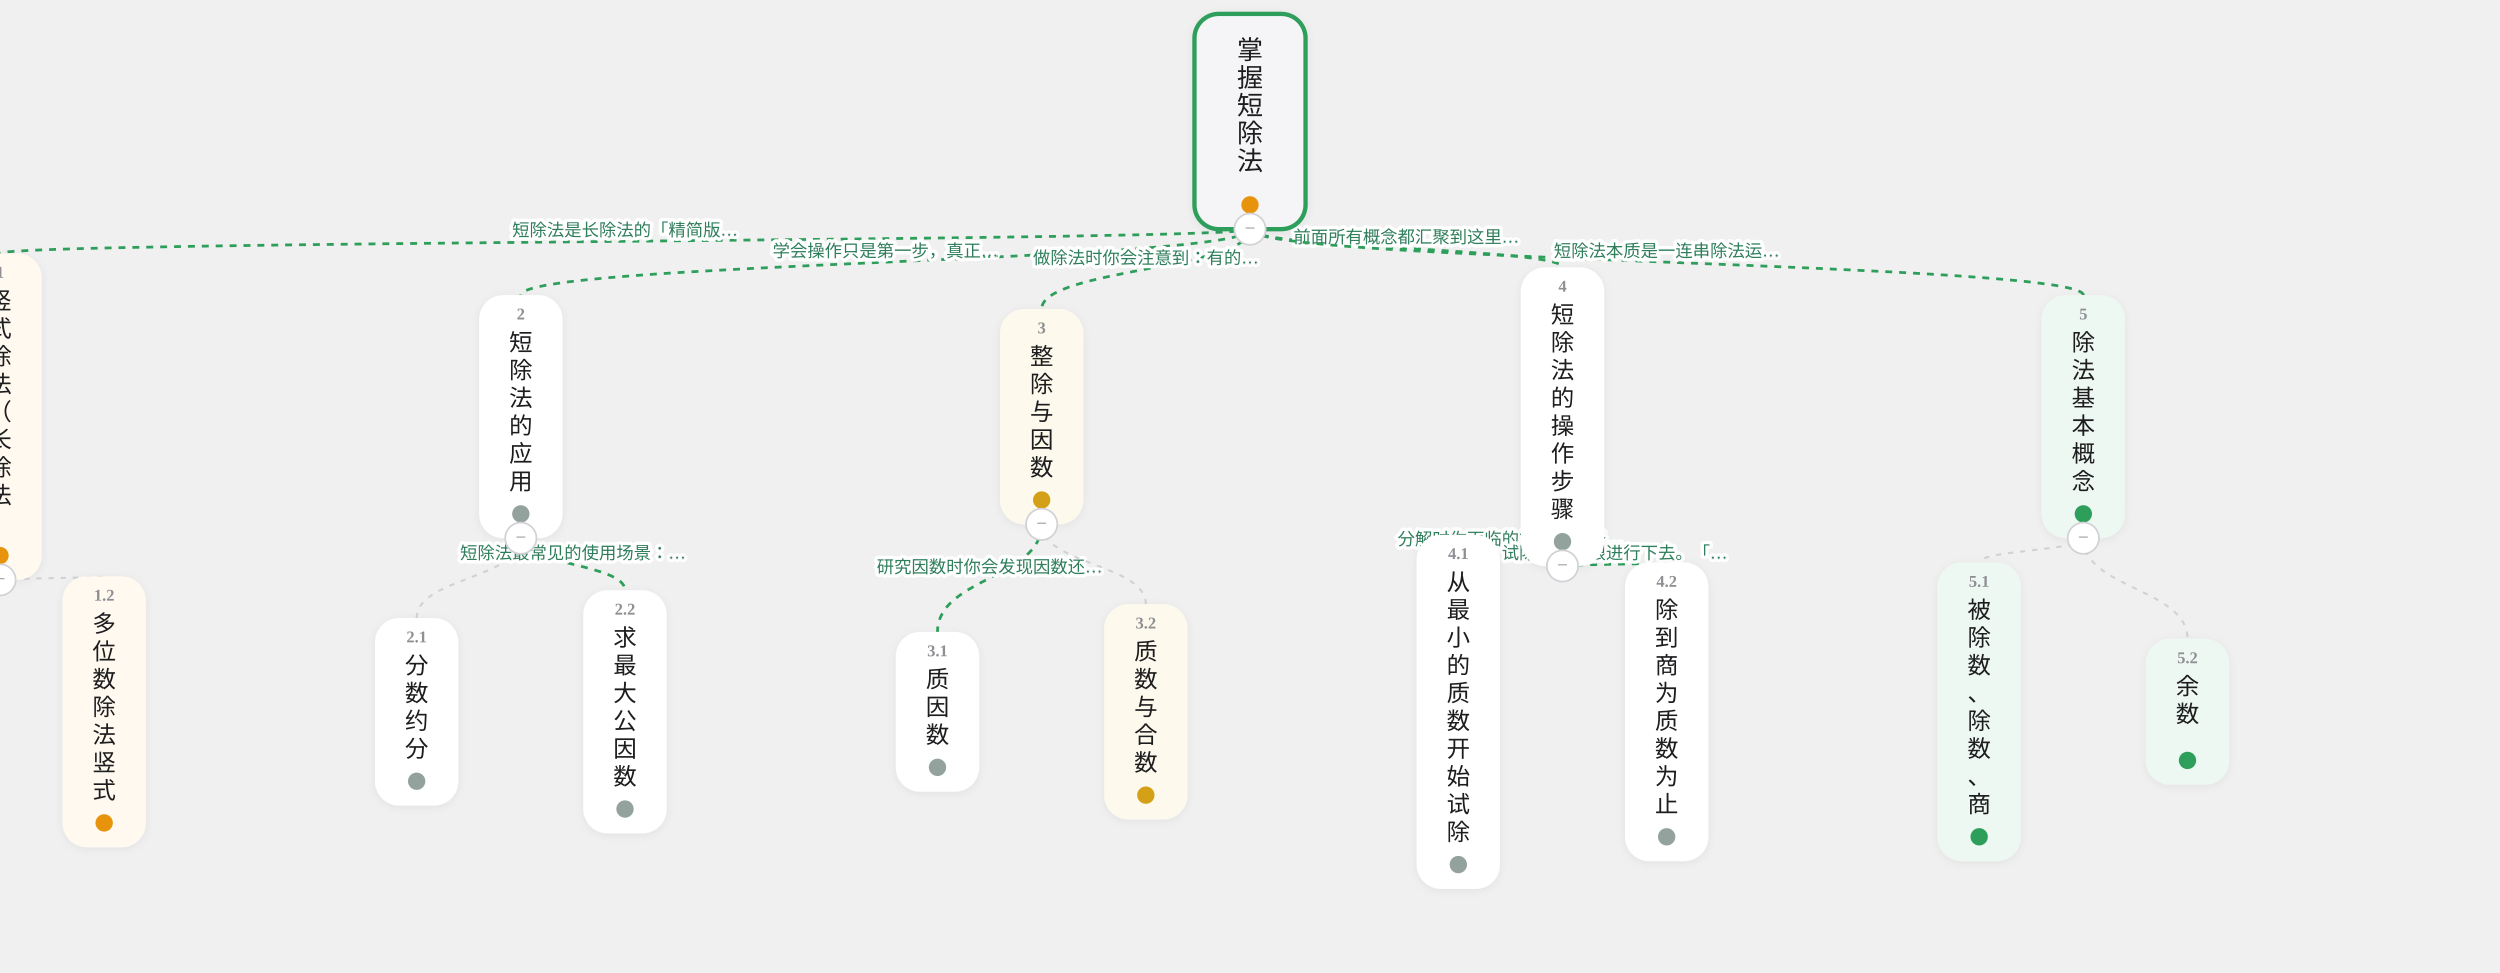
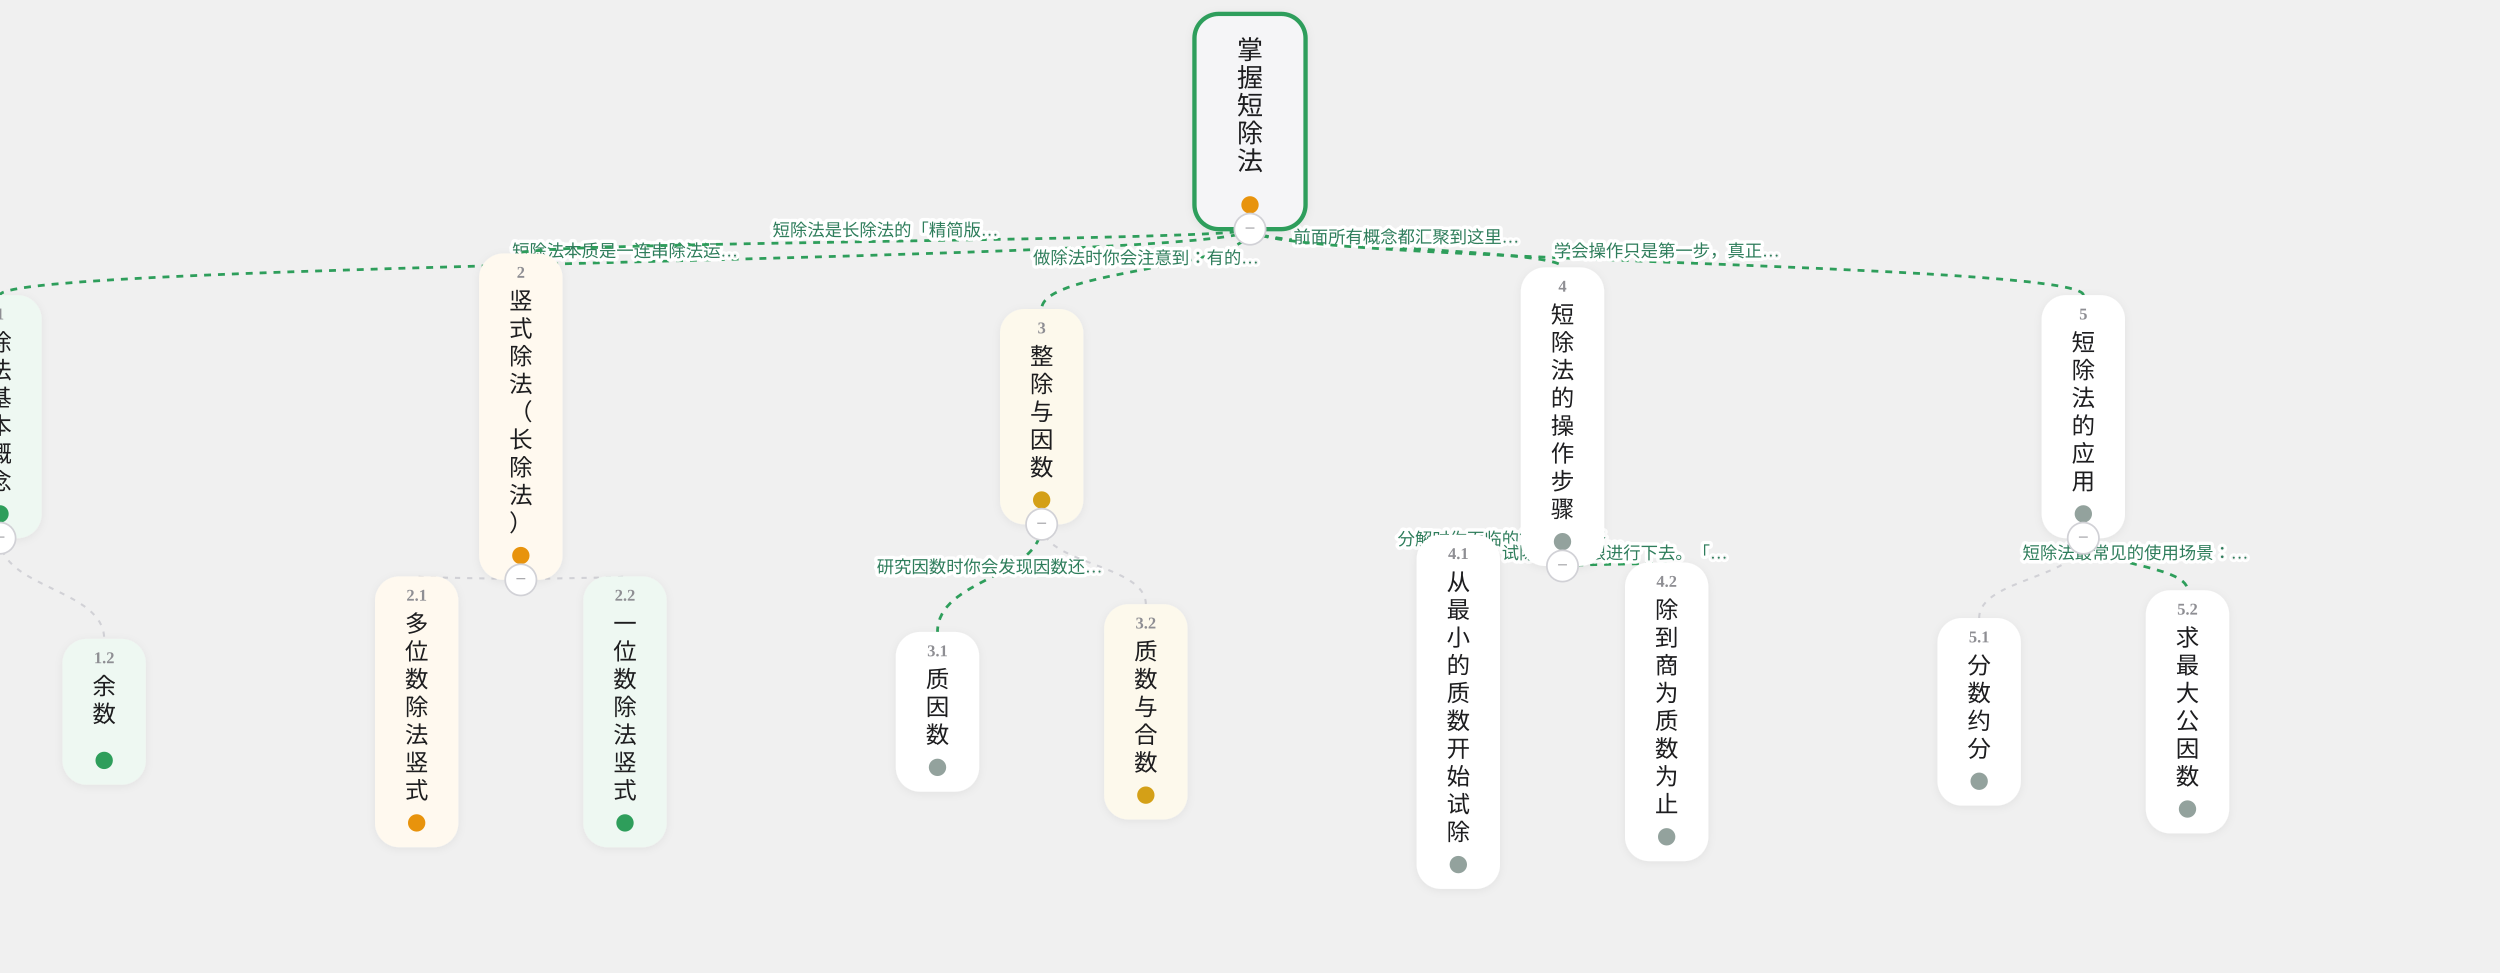
<svg xmlns="http://www.w3.org/2000/svg" id="s" viewBox="0 0 1440 560">
  <defs>
    <filter id="card-shadow" x="-40%" y="-40%" width="180%" height="180%">
      <feDropShadow dx="0" dy="1" stdDeviation="2.5" flood-color="#1e3c2d" flood-opacity="0.06" />
    </filter>
  </defs>
  <g class="zoom-group" transform="translate(840,70) scale(1)">
    <g class="content-group">
      <g class="links">
-         <path class="link lit" d="M-120,62C-120,69,-840,69,-840,76" fill="none" stroke="#2e9e5b" stroke-width="1.6" stroke-dasharray="4 4" />
-         <text class="edge-label" x="-480" y="66" text-anchor="middle" font-size="10" fill="#2e7d5b" paint-order="stroke" stroke="#ffffff" stroke-width="4" stroke-linejoin="round" style="cursor: pointer;">短除法是长除法的「精简版…</text>
-         <path class="link lit" d="M-120,62C-120,81,-540,81,-540,100" fill="none" stroke="#2e9e5b" stroke-width="1.6" stroke-dasharray="4 4" />
-         <text class="edge-label" x="-330" y="78" text-anchor="middle" font-size="10" fill="#2e7d5b" paint-order="stroke" stroke="#ffffff" stroke-width="4" stroke-linejoin="round" style="cursor: pointer;">学会操作只是第一步，真正…</text>
+         <path class="link lit" d="M-120,62C-120,81,-840,81,-840,100" fill="none" stroke="#2e9e5b" stroke-width="1.6" stroke-dasharray="4 4" />
+         <text class="edge-label" x="-480" y="78" text-anchor="middle" font-size="10" fill="#2e7d5b" paint-order="stroke" stroke="#ffffff" stroke-width="4" stroke-linejoin="round" style="cursor: pointer;">短除法本质是一连串除法运…</text>
+         <path class="link lit" d="M-120,62C-120,69,-540,69,-540,76" fill="none" stroke="#2e9e5b" stroke-width="1.6" stroke-dasharray="4 4" />
+         <text class="edge-label" x="-330" y="66" text-anchor="middle" font-size="10" fill="#2e7d5b" paint-order="stroke" stroke="#ffffff" stroke-width="4" stroke-linejoin="round" style="cursor: pointer;">短除法是长除法的「精简版…</text>
        <path class="link lit" d="M-120,62C-120,85,-240,85,-240,108" fill="none" stroke="#2e9e5b" stroke-width="1.6" stroke-dasharray="4 4" />
        <text class="edge-label" x="-180" y="82" text-anchor="middle" font-size="10" fill="#2e7d5b" paint-order="stroke" stroke="#ffffff" stroke-width="4" stroke-linejoin="round" style="cursor: pointer;">做除法时你会注意到：有的…</text>
        <path class="link lit" d="M-120,62C-120,73,60,73,60,84" fill="none" stroke="#2e9e5b" stroke-width="1.6" stroke-dasharray="4 4" />
        <text class="edge-label" x="-30" y="70" text-anchor="middle" font-size="10" fill="#2e7d5b" paint-order="stroke" stroke="#ffffff" stroke-width="4" stroke-linejoin="round" style="cursor: pointer;">前面所有概念都汇聚到这里…</text>
        <path class="link lit" d="M-120,62C-120,81,360,81,360,100" fill="none" stroke="#2e9e5b" stroke-width="1.6" stroke-dasharray="4 4" />
-         <text class="edge-label" x="120" y="78" text-anchor="middle" font-size="10" fill="#2e7d5b" paint-order="stroke" stroke="#ffffff" stroke-width="4" stroke-linejoin="round" style="cursor: pointer;">短除法本质是一连串除法运…</text>
-         <path class="link" d="M-840,264C-840,263,-900,263,-900,262" fill="none" stroke="#d1d1d6" stroke-width="1.2" stroke-dasharray="3 4" />
-         <path class="link" d="M-840,264C-840,263,-780,263,-780,262" fill="none" stroke="#d1d1d6" stroke-width="1.2" stroke-dasharray="3 4" />
-         <path class="link" d="M-540,240C-540,263,-600,263,-600,286" fill="none" stroke="#d1d1d6" stroke-width="1.2" stroke-dasharray="3 4" />
-         <path class="link lit" d="M-540,240C-540,255,-480,255,-480,270" fill="none" stroke="#2e9e5b" stroke-width="1.6" stroke-dasharray="4 4" />
-         <text class="edge-label" x="-510" y="252" text-anchor="middle" font-size="10" fill="#2e7d5b" paint-order="stroke" stroke="#ffffff" stroke-width="4" stroke-linejoin="round" style="cursor: pointer;">短除法最常见的使用场景：…</text>
+         <text class="edge-label" x="120" y="78" text-anchor="middle" font-size="10" fill="#2e7d5b" paint-order="stroke" stroke="#ffffff" stroke-width="4" stroke-linejoin="round" style="cursor: pointer;">学会操作只是第一步，真正…</text>
+         <path class="link" d="M-840,240C-840,247,-900,247,-900,254" fill="none" stroke="#d1d1d6" stroke-width="1.2" stroke-dasharray="3 4" />
+         <path class="link" d="M-840,240C-840,269,-780,269,-780,298" fill="none" stroke="#d1d1d6" stroke-width="1.2" stroke-dasharray="3 4" />
+         <path class="link" d="M-540,264C-540,263,-600,263,-600,262" fill="none" stroke="#d1d1d6" stroke-width="1.2" stroke-dasharray="3 4" />
+         <path class="link" d="M-540,264C-540,263,-480,263,-480,262" fill="none" stroke="#d1d1d6" stroke-width="1.2" stroke-dasharray="3 4" />
        <path class="link lit" d="M-240,232C-240,263,-300,263,-300,294" fill="none" stroke="#2e9e5b" stroke-width="1.6" stroke-dasharray="4 4" />
        <text class="edge-label" x="-270" y="260" text-anchor="middle" font-size="10" fill="#2e7d5b" paint-order="stroke" stroke="#ffffff" stroke-width="4" stroke-linejoin="round" style="cursor: pointer;">研究因数时你会发现因数还…</text>
        <path class="link" d="M-240,232C-240,255,-180,255,-180,278" fill="none" stroke="#d1d1d6" stroke-width="1.2" stroke-dasharray="3 4" />
        <path class="link lit" d="M60,256C60,247,0,247,0,238" fill="none" stroke="#2e9e5b" stroke-width="1.6" stroke-dasharray="4 4" />
        <text class="edge-label" x="30" y="244" text-anchor="middle" font-size="10" fill="#2e7d5b" paint-order="stroke" stroke="#ffffff" stroke-width="4" stroke-linejoin="round" style="cursor: pointer;">分解时你面临的第一个选择…</text>
        <path class="link lit" d="M60,256C60,255,120,255,120,254" fill="none" stroke="#2e9e5b" stroke-width="1.6" stroke-dasharray="4 4" />
        <text class="edge-label" x="90" y="252" text-anchor="middle" font-size="10" fill="#2e7d5b" paint-order="stroke" stroke="#ffffff" stroke-width="4" stroke-linejoin="round" style="cursor: pointer;">试除不能无限进行下去。「…</text>
-         <path class="link" d="M360,240C360,247,300,247,300,254" fill="none" stroke="#d1d1d6" stroke-width="1.2" stroke-dasharray="3 4" />
-         <path class="link" d="M360,240C360,269,420,269,420,298" fill="none" stroke="#d1d1d6" stroke-width="1.2" stroke-dasharray="3 4" />
+         <path class="link" d="M360,240C360,263,300,263,300,286" fill="none" stroke="#d1d1d6" stroke-width="1.2" stroke-dasharray="3 4" />
+         <path class="link lit" d="M360,240C360,255,420,255,420,270" fill="none" stroke="#2e9e5b" stroke-width="1.6" stroke-dasharray="4 4" />
+         <text class="edge-label" x="390" y="252" text-anchor="middle" font-size="10" fill="#2e7d5b" paint-order="stroke" stroke="#ffffff" stroke-width="4" stroke-linejoin="round" style="cursor: pointer;">短除法最常见的使用场景：…</text>
      </g>
      <g class="nodes">
        <g class="node" data-depth="0" transform="translate(-120,0)">
          <rect x="-32" y="-62" width="64" height="124" rx="14" fill="#f5f5f7" stroke="#2e9e5b" stroke-width="2.5" filter="url(#card-shadow)" style="cursor: pointer;" />
          <text x="0" y="-36" text-anchor="middle" font-size="15" font-weight="500" fill="#1d1d1f">掌</text>
          <text x="0" y="-20" text-anchor="middle" font-size="15" font-weight="500" fill="#1d1d1f">握</text>
          <text x="0" y="-4" text-anchor="middle" font-size="15" font-weight="500" fill="#1d1d1f">短</text>
          <text x="0" y="12" text-anchor="middle" font-size="15" font-weight="500" fill="#1d1d1f">除</text>
          <text x="0" y="28" text-anchor="middle" font-size="15" font-weight="500" fill="#1d1d1f">法</text>
          <circle class="state-dot" cx="0" cy="48" r="5" fill="#e8930c" />
          <circle class="collapse-toggle" cx="0" cy="62" r="9" fill="#ffffff" stroke="#d1d1d6" style="cursor: pointer;" />
          <text x="0" y="65" text-anchor="middle" font-size="11" fill="#8e8e93" style="cursor: pointer;">−</text>
        </g>
        <g class="node" data-depth="1" transform="translate(-840,170)">
+           <rect x="-24" y="-70" width="48" height="140" rx="14" fill="#eef8f2" stroke="none" stroke-width="0" filter="url(#card-shadow)" style="cursor: pointer;" />
+           <text x="0" y="-56" text-anchor="middle" font-size="9.5" font-weight="600" fill="#8e8e93">1</text>
+           <text x="0" y="-38" text-anchor="middle" font-size="13.5" font-weight="500" fill="#1d1d1f">除</text>
+           <text x="0" y="-22" text-anchor="middle" font-size="13.5" font-weight="500" fill="#1d1d1f">法</text>
+           <text x="0" y="-6" text-anchor="middle" font-size="13.5" font-weight="500" fill="#1d1d1f">基</text>
+           <text x="0" y="10" text-anchor="middle" font-size="13.5" font-weight="500" fill="#1d1d1f">本</text>
+           <text x="0" y="26" text-anchor="middle" font-size="13.5" font-weight="500" fill="#1d1d1f">概</text>
+           <text x="0" y="42" text-anchor="middle" font-size="13.5" font-weight="500" fill="#1d1d1f">念</text>
+           <circle class="state-dot" cx="0" cy="56" r="5" fill="#2e9e5b" />
+           <circle class="collapse-toggle" cx="0" cy="70" r="9" fill="#ffffff" stroke="#d1d1d6" style="cursor: pointer;" />
+           <text x="0" y="73" text-anchor="middle" font-size="11" fill="#8e8e93" style="cursor: pointer;">−</text>
+         </g>
+         <g class="node" data-depth="1" transform="translate(-540,170)">
          <rect x="-24" y="-94" width="48" height="188" rx="14" fill="#fff9ef" stroke="none" stroke-width="0" filter="url(#card-shadow)" style="cursor: pointer;" />
-           <text x="0" y="-80" text-anchor="middle" font-size="9.5" font-weight="600" fill="#8e8e93">1</text>
+           <text x="0" y="-80" text-anchor="middle" font-size="9.5" font-weight="600" fill="#8e8e93">2</text>
          <text x="0" y="-62" text-anchor="middle" font-size="13.5" font-weight="500" fill="#1d1d1f">竖</text>
          <text x="0" y="-46" text-anchor="middle" font-size="13.5" font-weight="500" fill="#1d1d1f">式</text>
          <text x="0" y="-30" text-anchor="middle" font-size="13.5" font-weight="500" fill="#1d1d1f">除</text>
          <text x="0" y="-14" text-anchor="middle" font-size="13.5" font-weight="500" fill="#1d1d1f">法</text>
          <text x="0" y="2" text-anchor="middle" font-size="13.5" font-weight="500" fill="#1d1d1f">（</text>
          <text x="0" y="18" text-anchor="middle" font-size="13.5" font-weight="500" fill="#1d1d1f">长</text>
          <text x="0" y="34" text-anchor="middle" font-size="13.5" font-weight="500" fill="#1d1d1f">除</text>
          <text x="0" y="50" text-anchor="middle" font-size="13.5" font-weight="500" fill="#1d1d1f">法</text>
          <text x="0" y="66" text-anchor="middle" font-size="13.5" font-weight="500" fill="#1d1d1f">）</text>
          <circle class="state-dot" cx="0" cy="80" r="5" fill="#e8930c" />
          <circle class="collapse-toggle" cx="0" cy="94" r="9" fill="#ffffff" stroke="#d1d1d6" style="cursor: pointer;" />
          <text x="0" y="97" text-anchor="middle" font-size="11" fill="#8e8e93" style="cursor: pointer;">−</text>
-         </g>
-         <g class="node" data-depth="1" transform="translate(-540,170)">
-           <rect x="-24" y="-70" width="48" height="140" rx="14" fill="#ffffff" stroke="none" stroke-width="0" filter="url(#card-shadow)" style="cursor: pointer;" />
-           <text x="0" y="-56" text-anchor="middle" font-size="9.5" font-weight="600" fill="#8e8e93">2</text>
-           <text x="0" y="-38" text-anchor="middle" font-size="13.5" font-weight="500" fill="#1d1d1f">短</text>
-           <text x="0" y="-22" text-anchor="middle" font-size="13.5" font-weight="500" fill="#1d1d1f">除</text>
-           <text x="0" y="-6" text-anchor="middle" font-size="13.5" font-weight="500" fill="#1d1d1f">法</text>
-           <text x="0" y="10" text-anchor="middle" font-size="13.5" font-weight="500" fill="#1d1d1f">的</text>
-           <text x="0" y="26" text-anchor="middle" font-size="13.5" font-weight="500" fill="#1d1d1f">应</text>
-           <text x="0" y="42" text-anchor="middle" font-size="13.5" font-weight="500" fill="#1d1d1f">用</text>
-           <circle class="state-dot" cx="0" cy="56" r="5" fill="#93a29d" />
-           <circle class="collapse-toggle" cx="0" cy="70" r="9" fill="#ffffff" stroke="#d1d1d6" style="cursor: pointer;" />
-           <text x="0" y="73" text-anchor="middle" font-size="11" fill="#8e8e93" style="cursor: pointer;">−</text>
        </g>
        <g class="node" data-depth="1" transform="translate(-240,170)">
          <rect x="-24" y="-62" width="48" height="124" rx="14" fill="#fdf9ec" stroke="none" stroke-width="0" filter="url(#card-shadow)" style="cursor: pointer;" />
          <text x="0" y="-48" text-anchor="middle" font-size="9.5" font-weight="600" fill="#8e8e93">3</text>
          <text x="0" y="-30" text-anchor="middle" font-size="13.5" font-weight="500" fill="#1d1d1f">整</text>
          <text x="0" y="-14" text-anchor="middle" font-size="13.5" font-weight="500" fill="#1d1d1f">除</text>
          <text x="0" y="2" text-anchor="middle" font-size="13.5" font-weight="500" fill="#1d1d1f">与</text>
          <text x="0" y="18" text-anchor="middle" font-size="13.5" font-weight="500" fill="#1d1d1f">因</text>
          <text x="0" y="34" text-anchor="middle" font-size="13.5" font-weight="500" fill="#1d1d1f">数</text>
          <circle class="state-dot" cx="0" cy="48" r="5" fill="#d4a017" />
          <circle class="collapse-toggle" cx="0" cy="62" r="9" fill="#ffffff" stroke="#d1d1d6" style="cursor: pointer;" />
          <text x="0" y="65" text-anchor="middle" font-size="11" fill="#8e8e93" style="cursor: pointer;">−</text>
        </g>
        <g class="node" data-depth="1" transform="translate(60,170)">
          <rect x="-24" y="-86" width="48" height="172" rx="14" fill="#ffffff" stroke="none" stroke-width="0" filter="url(#card-shadow)" style="cursor: pointer;" />
          <text x="0" y="-72" text-anchor="middle" font-size="9.5" font-weight="600" fill="#8e8e93">4</text>
          <text x="0" y="-54" text-anchor="middle" font-size="13.5" font-weight="500" fill="#1d1d1f">短</text>
          <text x="0" y="-38" text-anchor="middle" font-size="13.5" font-weight="500" fill="#1d1d1f">除</text>
          <text x="0" y="-22" text-anchor="middle" font-size="13.5" font-weight="500" fill="#1d1d1f">法</text>
          <text x="0" y="-6" text-anchor="middle" font-size="13.5" font-weight="500" fill="#1d1d1f">的</text>
          <text x="0" y="10" text-anchor="middle" font-size="13.5" font-weight="500" fill="#1d1d1f">操</text>
          <text x="0" y="26" text-anchor="middle" font-size="13.5" font-weight="500" fill="#1d1d1f">作</text>
          <text x="0" y="42" text-anchor="middle" font-size="13.5" font-weight="500" fill="#1d1d1f">步</text>
          <text x="0" y="58" text-anchor="middle" font-size="13.5" font-weight="500" fill="#1d1d1f">骤</text>
          <circle class="state-dot" cx="0" cy="72" r="5" fill="#93a29d" />
          <circle class="collapse-toggle" cx="0" cy="86" r="9" fill="#ffffff" stroke="#d1d1d6" style="cursor: pointer;" />
          <text x="0" y="89" text-anchor="middle" font-size="11" fill="#8e8e93" style="cursor: pointer;">−</text>
        </g>
        <g class="node" data-depth="1" transform="translate(360,170)">
-           <rect x="-24" y="-70" width="48" height="140" rx="14" fill="#eef8f2" stroke="none" stroke-width="0" filter="url(#card-shadow)" style="cursor: pointer;" />
+           <rect x="-24" y="-70" width="48" height="140" rx="14" fill="#ffffff" stroke="none" stroke-width="0" filter="url(#card-shadow)" style="cursor: pointer;" />
          <text x="0" y="-56" text-anchor="middle" font-size="9.5" font-weight="600" fill="#8e8e93">5</text>
-           <text x="0" y="-38" text-anchor="middle" font-size="13.5" font-weight="500" fill="#1d1d1f">除</text>
-           <text x="0" y="-22" text-anchor="middle" font-size="13.5" font-weight="500" fill="#1d1d1f">法</text>
-           <text x="0" y="-6" text-anchor="middle" font-size="13.5" font-weight="500" fill="#1d1d1f">基</text>
-           <text x="0" y="10" text-anchor="middle" font-size="13.5" font-weight="500" fill="#1d1d1f">本</text>
-           <text x="0" y="26" text-anchor="middle" font-size="13.5" font-weight="500" fill="#1d1d1f">概</text>
-           <text x="0" y="42" text-anchor="middle" font-size="13.5" font-weight="500" fill="#1d1d1f">念</text>
-           <circle class="state-dot" cx="0" cy="56" r="5" fill="#2e9e5b" />
+           <text x="0" y="-38" text-anchor="middle" font-size="13.5" font-weight="500" fill="#1d1d1f">短</text>
+           <text x="0" y="-22" text-anchor="middle" font-size="13.5" font-weight="500" fill="#1d1d1f">除</text>
+           <text x="0" y="-6" text-anchor="middle" font-size="13.5" font-weight="500" fill="#1d1d1f">法</text>
+           <text x="0" y="10" text-anchor="middle" font-size="13.5" font-weight="500" fill="#1d1d1f">的</text>
+           <text x="0" y="26" text-anchor="middle" font-size="13.5" font-weight="500" fill="#1d1d1f">应</text>
+           <text x="0" y="42" text-anchor="middle" font-size="13.5" font-weight="500" fill="#1d1d1f">用</text>
+           <circle class="state-dot" cx="0" cy="56" r="5" fill="#93a29d" />
          <circle class="collapse-toggle" cx="0" cy="70" r="9" fill="#ffffff" stroke="#d1d1d6" style="cursor: pointer;" />
          <text x="0" y="73" text-anchor="middle" font-size="11" fill="#8e8e93" style="cursor: pointer;">−</text>
        </g>
        <g class="node" data-depth="2" transform="translate(-900,340)">
+           <rect x="-24" y="-86" width="48" height="172" rx="14" fill="#eef8f2" stroke="none" stroke-width="0" filter="url(#card-shadow)" style="cursor: pointer;" />
+           <text x="0" y="-72" text-anchor="middle" font-size="9.5" font-weight="600" fill="#8e8e93">1.1</text>
+           <text x="0" y="-54" text-anchor="middle" font-size="13.5" font-weight="500" fill="#1d1d1f">被</text>
+           <text x="0" y="-38" text-anchor="middle" font-size="13.5" font-weight="500" fill="#1d1d1f">除</text>
+           <text x="0" y="-22" text-anchor="middle" font-size="13.5" font-weight="500" fill="#1d1d1f">数</text>
+           <text x="0" y="-6" text-anchor="middle" font-size="13.5" font-weight="500" fill="#1d1d1f">、</text>
+           <text x="0" y="10" text-anchor="middle" font-size="13.5" font-weight="500" fill="#1d1d1f">除</text>
+           <text x="0" y="26" text-anchor="middle" font-size="13.5" font-weight="500" fill="#1d1d1f">数</text>
+           <text x="0" y="42" text-anchor="middle" font-size="13.5" font-weight="500" fill="#1d1d1f">、</text>
+           <text x="0" y="58" text-anchor="middle" font-size="13.5" font-weight="500" fill="#1d1d1f">商</text>
+           <circle class="state-dot" cx="0" cy="72" r="5" fill="#2e9e5b" />
+         </g>
+         <g class="node" data-depth="2" transform="translate(-780,340)">
+           <rect x="-24" y="-42" width="48" height="84" rx="14" fill="#eef8f2" stroke="none" stroke-width="0" filter="url(#card-shadow)" style="cursor: pointer;" />
+           <text x="0" y="-28" text-anchor="middle" font-size="9.5" font-weight="600" fill="#8e8e93">1.2</text>
+           <text x="0" y="-10" text-anchor="middle" font-size="13.5" font-weight="500" fill="#1d1d1f">余</text>
+           <text x="0" y="6" text-anchor="middle" font-size="13.5" font-weight="500" fill="#1d1d1f">数</text>
+           <circle class="state-dot" cx="0" cy="28" r="5" fill="#2e9e5b" />
+         </g>
+         <g class="node" data-depth="2" transform="translate(-600,340)">
+           <rect x="-24" y="-78" width="48" height="156" rx="14" fill="#fff9ef" stroke="none" stroke-width="0" filter="url(#card-shadow)" style="cursor: pointer;" />
+           <text x="0" y="-64" text-anchor="middle" font-size="9.5" font-weight="600" fill="#8e8e93">2.1</text>
+           <text x="0" y="-46" text-anchor="middle" font-size="13.5" font-weight="500" fill="#1d1d1f">多</text>
+           <text x="0" y="-30" text-anchor="middle" font-size="13.5" font-weight="500" fill="#1d1d1f">位</text>
+           <text x="0" y="-14" text-anchor="middle" font-size="13.5" font-weight="500" fill="#1d1d1f">数</text>
+           <text x="0" y="2" text-anchor="middle" font-size="13.5" font-weight="500" fill="#1d1d1f">除</text>
+           <text x="0" y="18" text-anchor="middle" font-size="13.5" font-weight="500" fill="#1d1d1f">法</text>
+           <text x="0" y="34" text-anchor="middle" font-size="13.5" font-weight="500" fill="#1d1d1f">竖</text>
+           <text x="0" y="50" text-anchor="middle" font-size="13.5" font-weight="500" fill="#1d1d1f">式</text>
+           <circle class="state-dot" cx="0" cy="64" r="5" fill="#e8930c" />
+         </g>
+         <g class="node" data-depth="2" transform="translate(-480,340)">
          <rect x="-24" y="-78" width="48" height="156" rx="14" fill="#eef8f2" stroke="none" stroke-width="0" filter="url(#card-shadow)" style="cursor: pointer;" />
-           <text x="0" y="-64" text-anchor="middle" font-size="9.5" font-weight="600" fill="#8e8e93">1.1</text>
+           <text x="0" y="-64" text-anchor="middle" font-size="9.5" font-weight="600" fill="#8e8e93">2.2</text>
          <text x="0" y="-46" text-anchor="middle" font-size="13.5" font-weight="500" fill="#1d1d1f">一</text>
          <text x="0" y="-30" text-anchor="middle" font-size="13.5" font-weight="500" fill="#1d1d1f">位</text>
          <text x="0" y="-14" text-anchor="middle" font-size="13.5" font-weight="500" fill="#1d1d1f">数</text>
          <text x="0" y="2" text-anchor="middle" font-size="13.5" font-weight="500" fill="#1d1d1f">除</text>
          <text x="0" y="18" text-anchor="middle" font-size="13.5" font-weight="500" fill="#1d1d1f">法</text>
          <text x="0" y="34" text-anchor="middle" font-size="13.5" font-weight="500" fill="#1d1d1f">竖</text>
          <text x="0" y="50" text-anchor="middle" font-size="13.5" font-weight="500" fill="#1d1d1f">式</text>
          <circle class="state-dot" cx="0" cy="64" r="5" fill="#2e9e5b" />
-         </g>
-         <g class="node" data-depth="2" transform="translate(-780,340)">
-           <rect x="-24" y="-78" width="48" height="156" rx="14" fill="#fff9ef" stroke="none" stroke-width="0" filter="url(#card-shadow)" style="cursor: pointer;" />
-           <text x="0" y="-64" text-anchor="middle" font-size="9.5" font-weight="600" fill="#8e8e93">1.2</text>
-           <text x="0" y="-46" text-anchor="middle" font-size="13.5" font-weight="500" fill="#1d1d1f">多</text>
-           <text x="0" y="-30" text-anchor="middle" font-size="13.5" font-weight="500" fill="#1d1d1f">位</text>
-           <text x="0" y="-14" text-anchor="middle" font-size="13.5" font-weight="500" fill="#1d1d1f">数</text>
-           <text x="0" y="2" text-anchor="middle" font-size="13.5" font-weight="500" fill="#1d1d1f">除</text>
-           <text x="0" y="18" text-anchor="middle" font-size="13.5" font-weight="500" fill="#1d1d1f">法</text>
-           <text x="0" y="34" text-anchor="middle" font-size="13.5" font-weight="500" fill="#1d1d1f">竖</text>
-           <text x="0" y="50" text-anchor="middle" font-size="13.5" font-weight="500" fill="#1d1d1f">式</text>
-           <circle class="state-dot" cx="0" cy="64" r="5" fill="#e8930c" />
-         </g>
-         <g class="node" data-depth="2" transform="translate(-600,340)">
-           <rect x="-24" y="-54" width="48" height="108" rx="14" fill="#ffffff" stroke="none" stroke-width="0" filter="url(#card-shadow)" style="cursor: pointer;" />
-           <text x="0" y="-40" text-anchor="middle" font-size="9.5" font-weight="600" fill="#8e8e93">2.1</text>
-           <text x="0" y="-22" text-anchor="middle" font-size="13.5" font-weight="500" fill="#1d1d1f">分</text>
-           <text x="0" y="-6" text-anchor="middle" font-size="13.5" font-weight="500" fill="#1d1d1f">数</text>
-           <text x="0" y="10" text-anchor="middle" font-size="13.5" font-weight="500" fill="#1d1d1f">约</text>
-           <text x="0" y="26" text-anchor="middle" font-size="13.5" font-weight="500" fill="#1d1d1f">分</text>
-           <circle class="state-dot" cx="0" cy="40" r="5" fill="#93a29d" />
-         </g>
-         <g class="node" data-depth="2" transform="translate(-480,340)">
-           <rect x="-24" y="-70" width="48" height="140" rx="14" fill="#ffffff" stroke="none" stroke-width="0" filter="url(#card-shadow)" style="cursor: pointer;" />
-           <text x="0" y="-56" text-anchor="middle" font-size="9.5" font-weight="600" fill="#8e8e93">2.2</text>
-           <text x="0" y="-38" text-anchor="middle" font-size="13.5" font-weight="500" fill="#1d1d1f">求</text>
-           <text x="0" y="-22" text-anchor="middle" font-size="13.5" font-weight="500" fill="#1d1d1f">最</text>
-           <text x="0" y="-6" text-anchor="middle" font-size="13.5" font-weight="500" fill="#1d1d1f">大</text>
-           <text x="0" y="10" text-anchor="middle" font-size="13.5" font-weight="500" fill="#1d1d1f">公</text>
-           <text x="0" y="26" text-anchor="middle" font-size="13.5" font-weight="500" fill="#1d1d1f">因</text>
-           <text x="0" y="42" text-anchor="middle" font-size="13.5" font-weight="500" fill="#1d1d1f">数</text>
-           <circle class="state-dot" cx="0" cy="56" r="5" fill="#93a29d" />
        </g>
        <g class="node" data-depth="2" transform="translate(-300,340)">
          <rect x="-24" y="-46" width="48" height="92" rx="14" fill="#ffffff" stroke="none" stroke-width="0" filter="url(#card-shadow)" style="cursor: pointer;" />
          <text x="0" y="-32" text-anchor="middle" font-size="9.5" font-weight="600" fill="#8e8e93">3.1</text>
          <text x="0" y="-14" text-anchor="middle" font-size="13.5" font-weight="500" fill="#1d1d1f">质</text>
          <text x="0" y="2" text-anchor="middle" font-size="13.5" font-weight="500" fill="#1d1d1f">因</text>
          <text x="0" y="18" text-anchor="middle" font-size="13.5" font-weight="500" fill="#1d1d1f">数</text>
          <circle class="state-dot" cx="0" cy="32" r="5" fill="#93a29d" />
        </g>
        <g class="node" data-depth="2" transform="translate(-180,340)">
          <rect x="-24" y="-62" width="48" height="124" rx="14" fill="#fdf9ec" stroke="none" stroke-width="0" filter="url(#card-shadow)" style="cursor: pointer;" />
          <text x="0" y="-48" text-anchor="middle" font-size="9.5" font-weight="600" fill="#8e8e93">3.2</text>
          <text x="0" y="-30" text-anchor="middle" font-size="13.5" font-weight="500" fill="#1d1d1f">质</text>
          <text x="0" y="-14" text-anchor="middle" font-size="13.5" font-weight="500" fill="#1d1d1f">数</text>
          <text x="0" y="2" text-anchor="middle" font-size="13.5" font-weight="500" fill="#1d1d1f">与</text>
          <text x="0" y="18" text-anchor="middle" font-size="13.5" font-weight="500" fill="#1d1d1f">合</text>
          <text x="0" y="34" text-anchor="middle" font-size="13.5" font-weight="500" fill="#1d1d1f">数</text>
          <circle class="state-dot" cx="0" cy="48" r="5" fill="#d4a017" />
        </g>
        <g class="node" data-depth="2" transform="translate(0,340)">
          <rect x="-24" y="-102" width="48" height="204" rx="14" fill="#ffffff" stroke="none" stroke-width="0" filter="url(#card-shadow)" style="cursor: pointer;" />
          <text x="0" y="-88" text-anchor="middle" font-size="9.5" font-weight="600" fill="#8e8e93">4.1</text>
          <text x="0" y="-70" text-anchor="middle" font-size="13.5" font-weight="500" fill="#1d1d1f">从</text>
          <text x="0" y="-54" text-anchor="middle" font-size="13.5" font-weight="500" fill="#1d1d1f">最</text>
          <text x="0" y="-38" text-anchor="middle" font-size="13.5" font-weight="500" fill="#1d1d1f">小</text>
          <text x="0" y="-22" text-anchor="middle" font-size="13.5" font-weight="500" fill="#1d1d1f">的</text>
          <text x="0" y="-6" text-anchor="middle" font-size="13.5" font-weight="500" fill="#1d1d1f">质</text>
          <text x="0" y="10" text-anchor="middle" font-size="13.5" font-weight="500" fill="#1d1d1f">数</text>
          <text x="0" y="26" text-anchor="middle" font-size="13.5" font-weight="500" fill="#1d1d1f">开</text>
          <text x="0" y="42" text-anchor="middle" font-size="13.5" font-weight="500" fill="#1d1d1f">始</text>
          <text x="0" y="58" text-anchor="middle" font-size="13.5" font-weight="500" fill="#1d1d1f">试</text>
          <text x="0" y="74" text-anchor="middle" font-size="13.5" font-weight="500" fill="#1d1d1f">除</text>
          <circle class="state-dot" cx="0" cy="88" r="5" fill="#93a29d" />
        </g>
        <g class="node" data-depth="2" transform="translate(120,340)">
          <rect x="-24" y="-86" width="48" height="172" rx="14" fill="#ffffff" stroke="none" stroke-width="0" filter="url(#card-shadow)" style="cursor: pointer;" />
          <text x="0" y="-72" text-anchor="middle" font-size="9.5" font-weight="600" fill="#8e8e93">4.2</text>
          <text x="0" y="-54" text-anchor="middle" font-size="13.5" font-weight="500" fill="#1d1d1f">除</text>
          <text x="0" y="-38" text-anchor="middle" font-size="13.5" font-weight="500" fill="#1d1d1f">到</text>
          <text x="0" y="-22" text-anchor="middle" font-size="13.5" font-weight="500" fill="#1d1d1f">商</text>
          <text x="0" y="-6" text-anchor="middle" font-size="13.5" font-weight="500" fill="#1d1d1f">为</text>
          <text x="0" y="10" text-anchor="middle" font-size="13.5" font-weight="500" fill="#1d1d1f">质</text>
          <text x="0" y="26" text-anchor="middle" font-size="13.5" font-weight="500" fill="#1d1d1f">数</text>
          <text x="0" y="42" text-anchor="middle" font-size="13.5" font-weight="500" fill="#1d1d1f">为</text>
          <text x="0" y="58" text-anchor="middle" font-size="13.5" font-weight="500" fill="#1d1d1f">止</text>
          <circle class="state-dot" cx="0" cy="72" r="5" fill="#93a29d" />
        </g>
        <g class="node" data-depth="2" transform="translate(300,340)">
-           <rect x="-24" y="-86" width="48" height="172" rx="14" fill="#eef8f2" stroke="none" stroke-width="0" filter="url(#card-shadow)" style="cursor: pointer;" />
-           <text x="0" y="-72" text-anchor="middle" font-size="9.5" font-weight="600" fill="#8e8e93">5.1</text>
-           <text x="0" y="-54" text-anchor="middle" font-size="13.5" font-weight="500" fill="#1d1d1f">被</text>
-           <text x="0" y="-38" text-anchor="middle" font-size="13.5" font-weight="500" fill="#1d1d1f">除</text>
-           <text x="0" y="-22" text-anchor="middle" font-size="13.5" font-weight="500" fill="#1d1d1f">数</text>
-           <text x="0" y="-6" text-anchor="middle" font-size="13.5" font-weight="500" fill="#1d1d1f">、</text>
-           <text x="0" y="10" text-anchor="middle" font-size="13.5" font-weight="500" fill="#1d1d1f">除</text>
-           <text x="0" y="26" text-anchor="middle" font-size="13.5" font-weight="500" fill="#1d1d1f">数</text>
-           <text x="0" y="42" text-anchor="middle" font-size="13.5" font-weight="500" fill="#1d1d1f">、</text>
-           <text x="0" y="58" text-anchor="middle" font-size="13.5" font-weight="500" fill="#1d1d1f">商</text>
-           <circle class="state-dot" cx="0" cy="72" r="5" fill="#2e9e5b" />
+           <rect x="-24" y="-54" width="48" height="108" rx="14" fill="#ffffff" stroke="none" stroke-width="0" filter="url(#card-shadow)" style="cursor: pointer;" />
+           <text x="0" y="-40" text-anchor="middle" font-size="9.5" font-weight="600" fill="#8e8e93">5.1</text>
+           <text x="0" y="-22" text-anchor="middle" font-size="13.5" font-weight="500" fill="#1d1d1f">分</text>
+           <text x="0" y="-6" text-anchor="middle" font-size="13.5" font-weight="500" fill="#1d1d1f">数</text>
+           <text x="0" y="10" text-anchor="middle" font-size="13.5" font-weight="500" fill="#1d1d1f">约</text>
+           <text x="0" y="26" text-anchor="middle" font-size="13.5" font-weight="500" fill="#1d1d1f">分</text>
+           <circle class="state-dot" cx="0" cy="40" r="5" fill="#93a29d" />
        </g>
        <g class="node" data-depth="2" transform="translate(420,340)">
-           <rect x="-24" y="-42" width="48" height="84" rx="14" fill="#eef8f2" stroke="none" stroke-width="0" filter="url(#card-shadow)" style="cursor: pointer;" />
-           <text x="0" y="-28" text-anchor="middle" font-size="9.5" font-weight="600" fill="#8e8e93">5.2</text>
-           <text x="0" y="-10" text-anchor="middle" font-size="13.5" font-weight="500" fill="#1d1d1f">余</text>
-           <text x="0" y="6" text-anchor="middle" font-size="13.5" font-weight="500" fill="#1d1d1f">数</text>
-           <circle class="state-dot" cx="0" cy="28" r="5" fill="#2e9e5b" />
+           <rect x="-24" y="-70" width="48" height="140" rx="14" fill="#ffffff" stroke="none" stroke-width="0" filter="url(#card-shadow)" style="cursor: pointer;" />
+           <text x="0" y="-56" text-anchor="middle" font-size="9.5" font-weight="600" fill="#8e8e93">5.2</text>
+           <text x="0" y="-38" text-anchor="middle" font-size="13.5" font-weight="500" fill="#1d1d1f">求</text>
+           <text x="0" y="-22" text-anchor="middle" font-size="13.5" font-weight="500" fill="#1d1d1f">最</text>
+           <text x="0" y="-6" text-anchor="middle" font-size="13.5" font-weight="500" fill="#1d1d1f">大</text>
+           <text x="0" y="10" text-anchor="middle" font-size="13.5" font-weight="500" fill="#1d1d1f">公</text>
+           <text x="0" y="26" text-anchor="middle" font-size="13.5" font-weight="500" fill="#1d1d1f">因</text>
+           <text x="0" y="42" text-anchor="middle" font-size="13.5" font-weight="500" fill="#1d1d1f">数</text>
+           <circle class="state-dot" cx="0" cy="56" r="5" fill="#93a29d" />
        </g>
      </g>
    </g>
  </g>
</svg>
